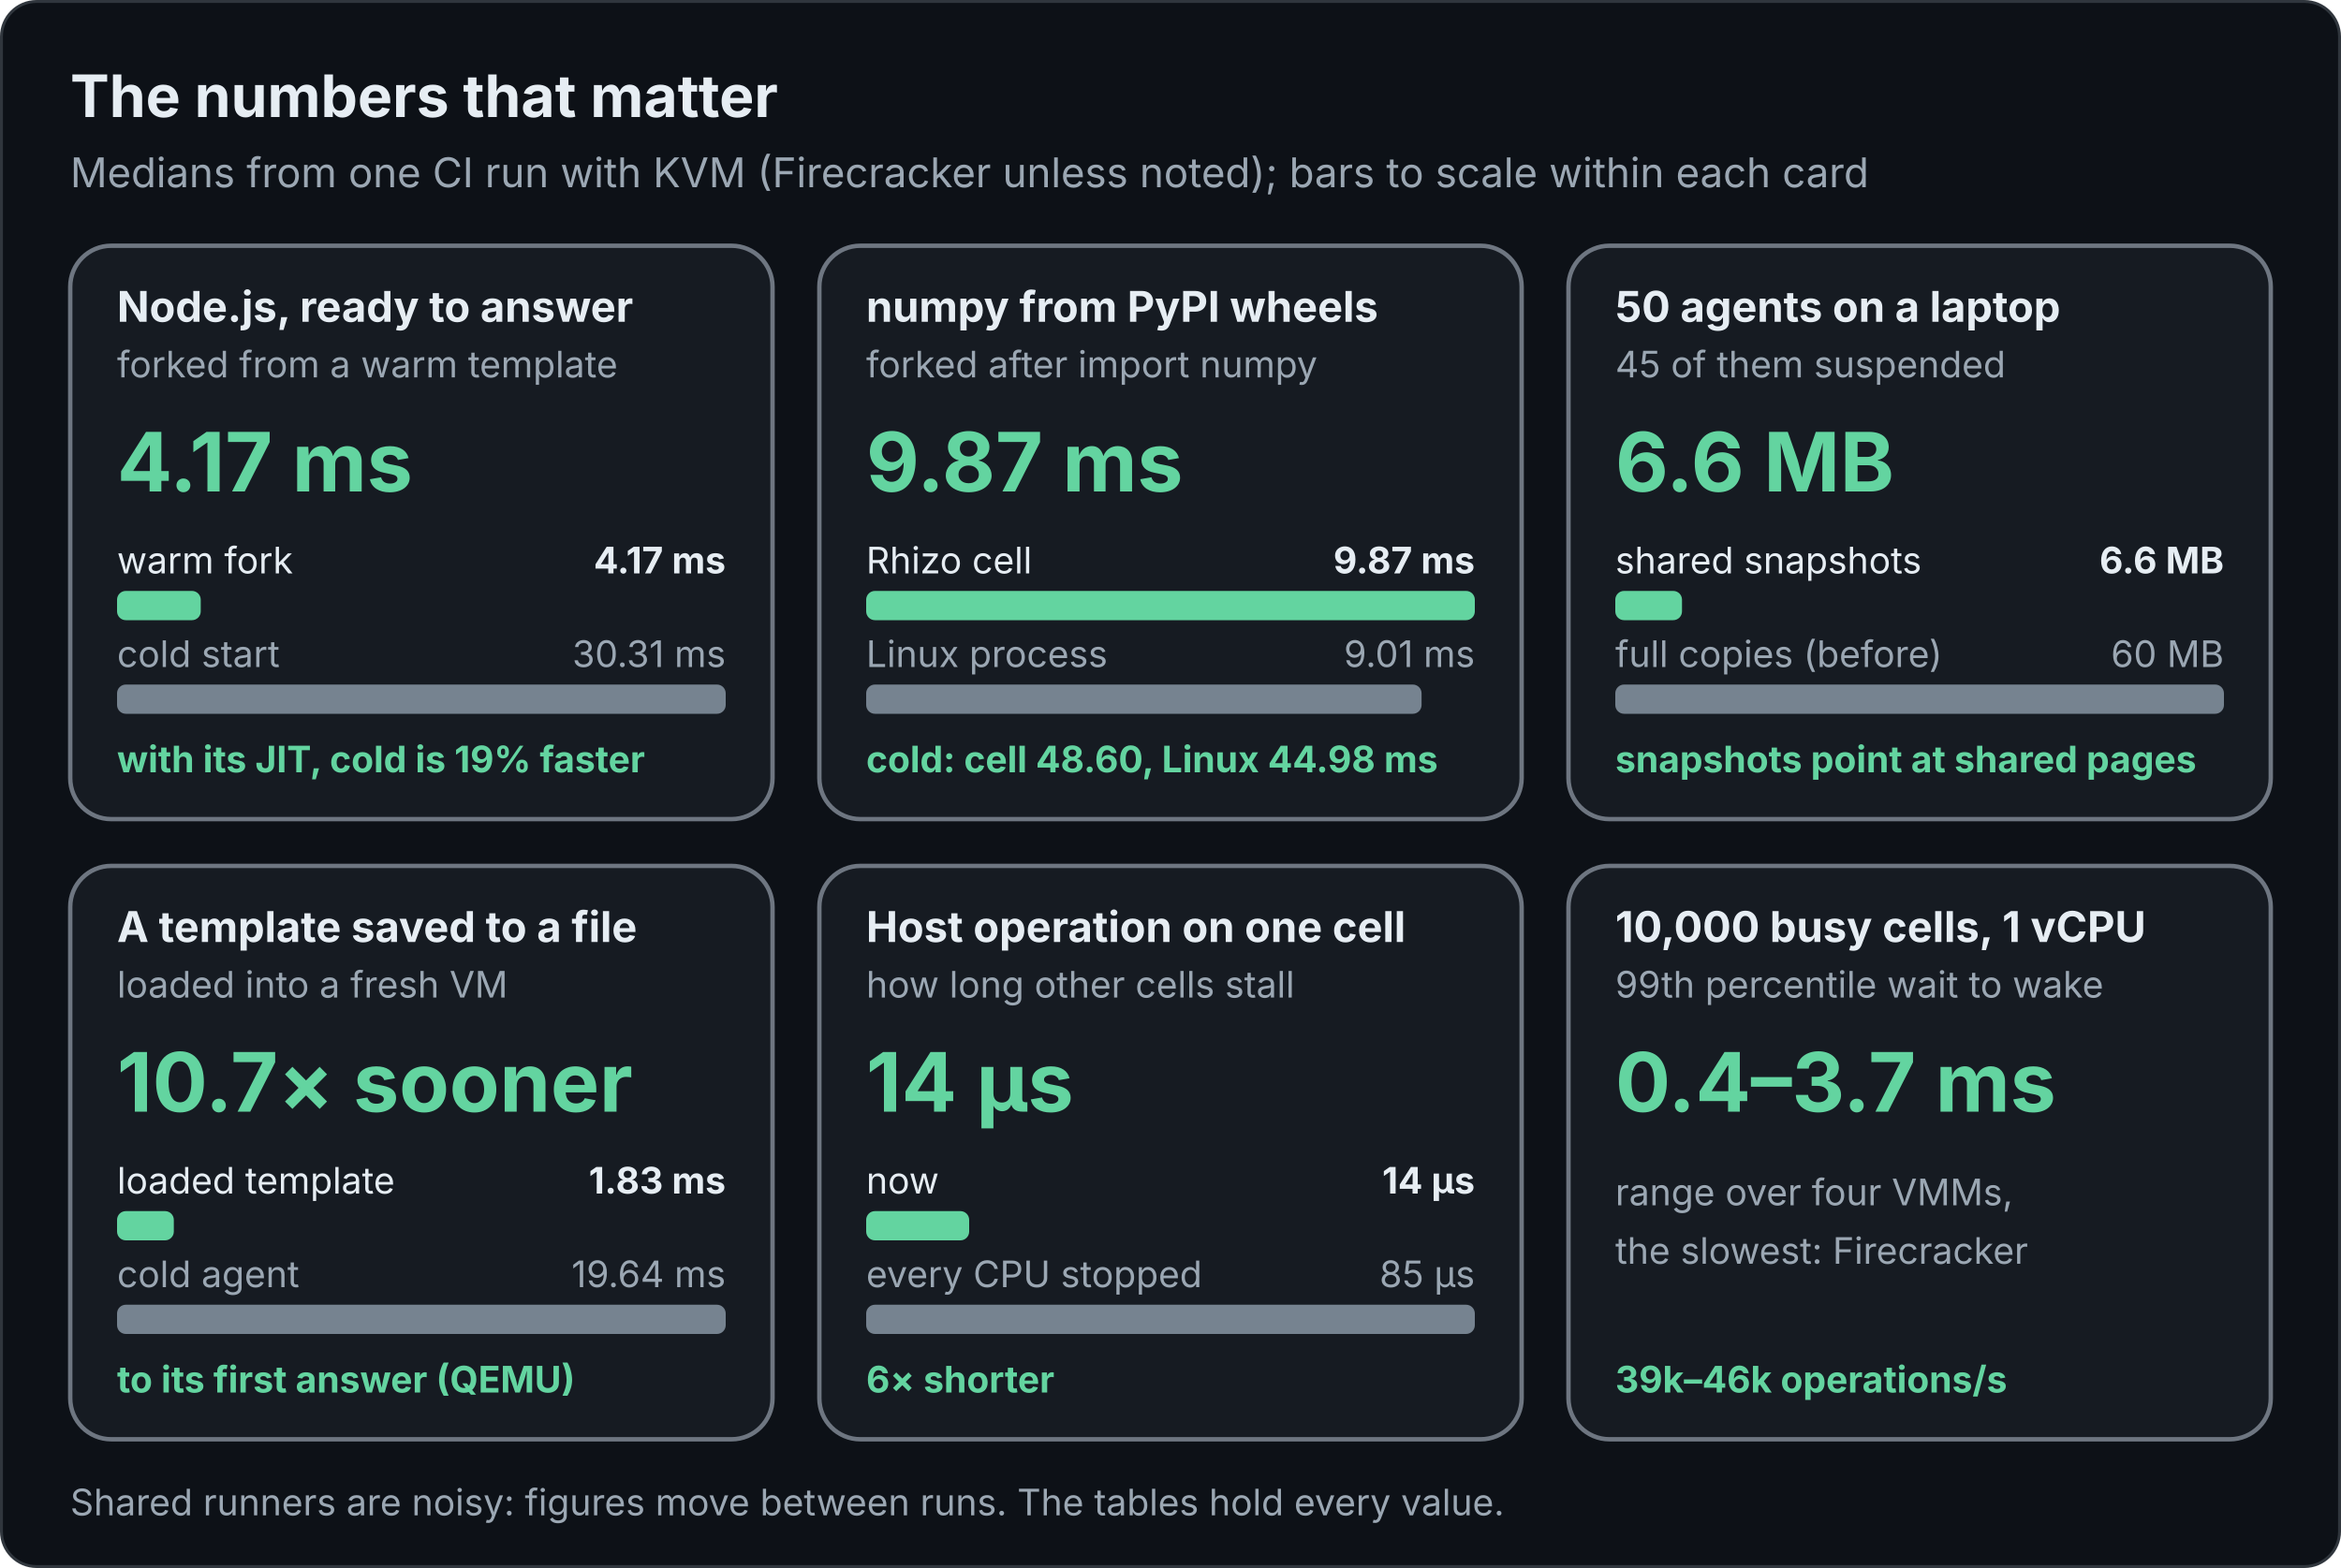
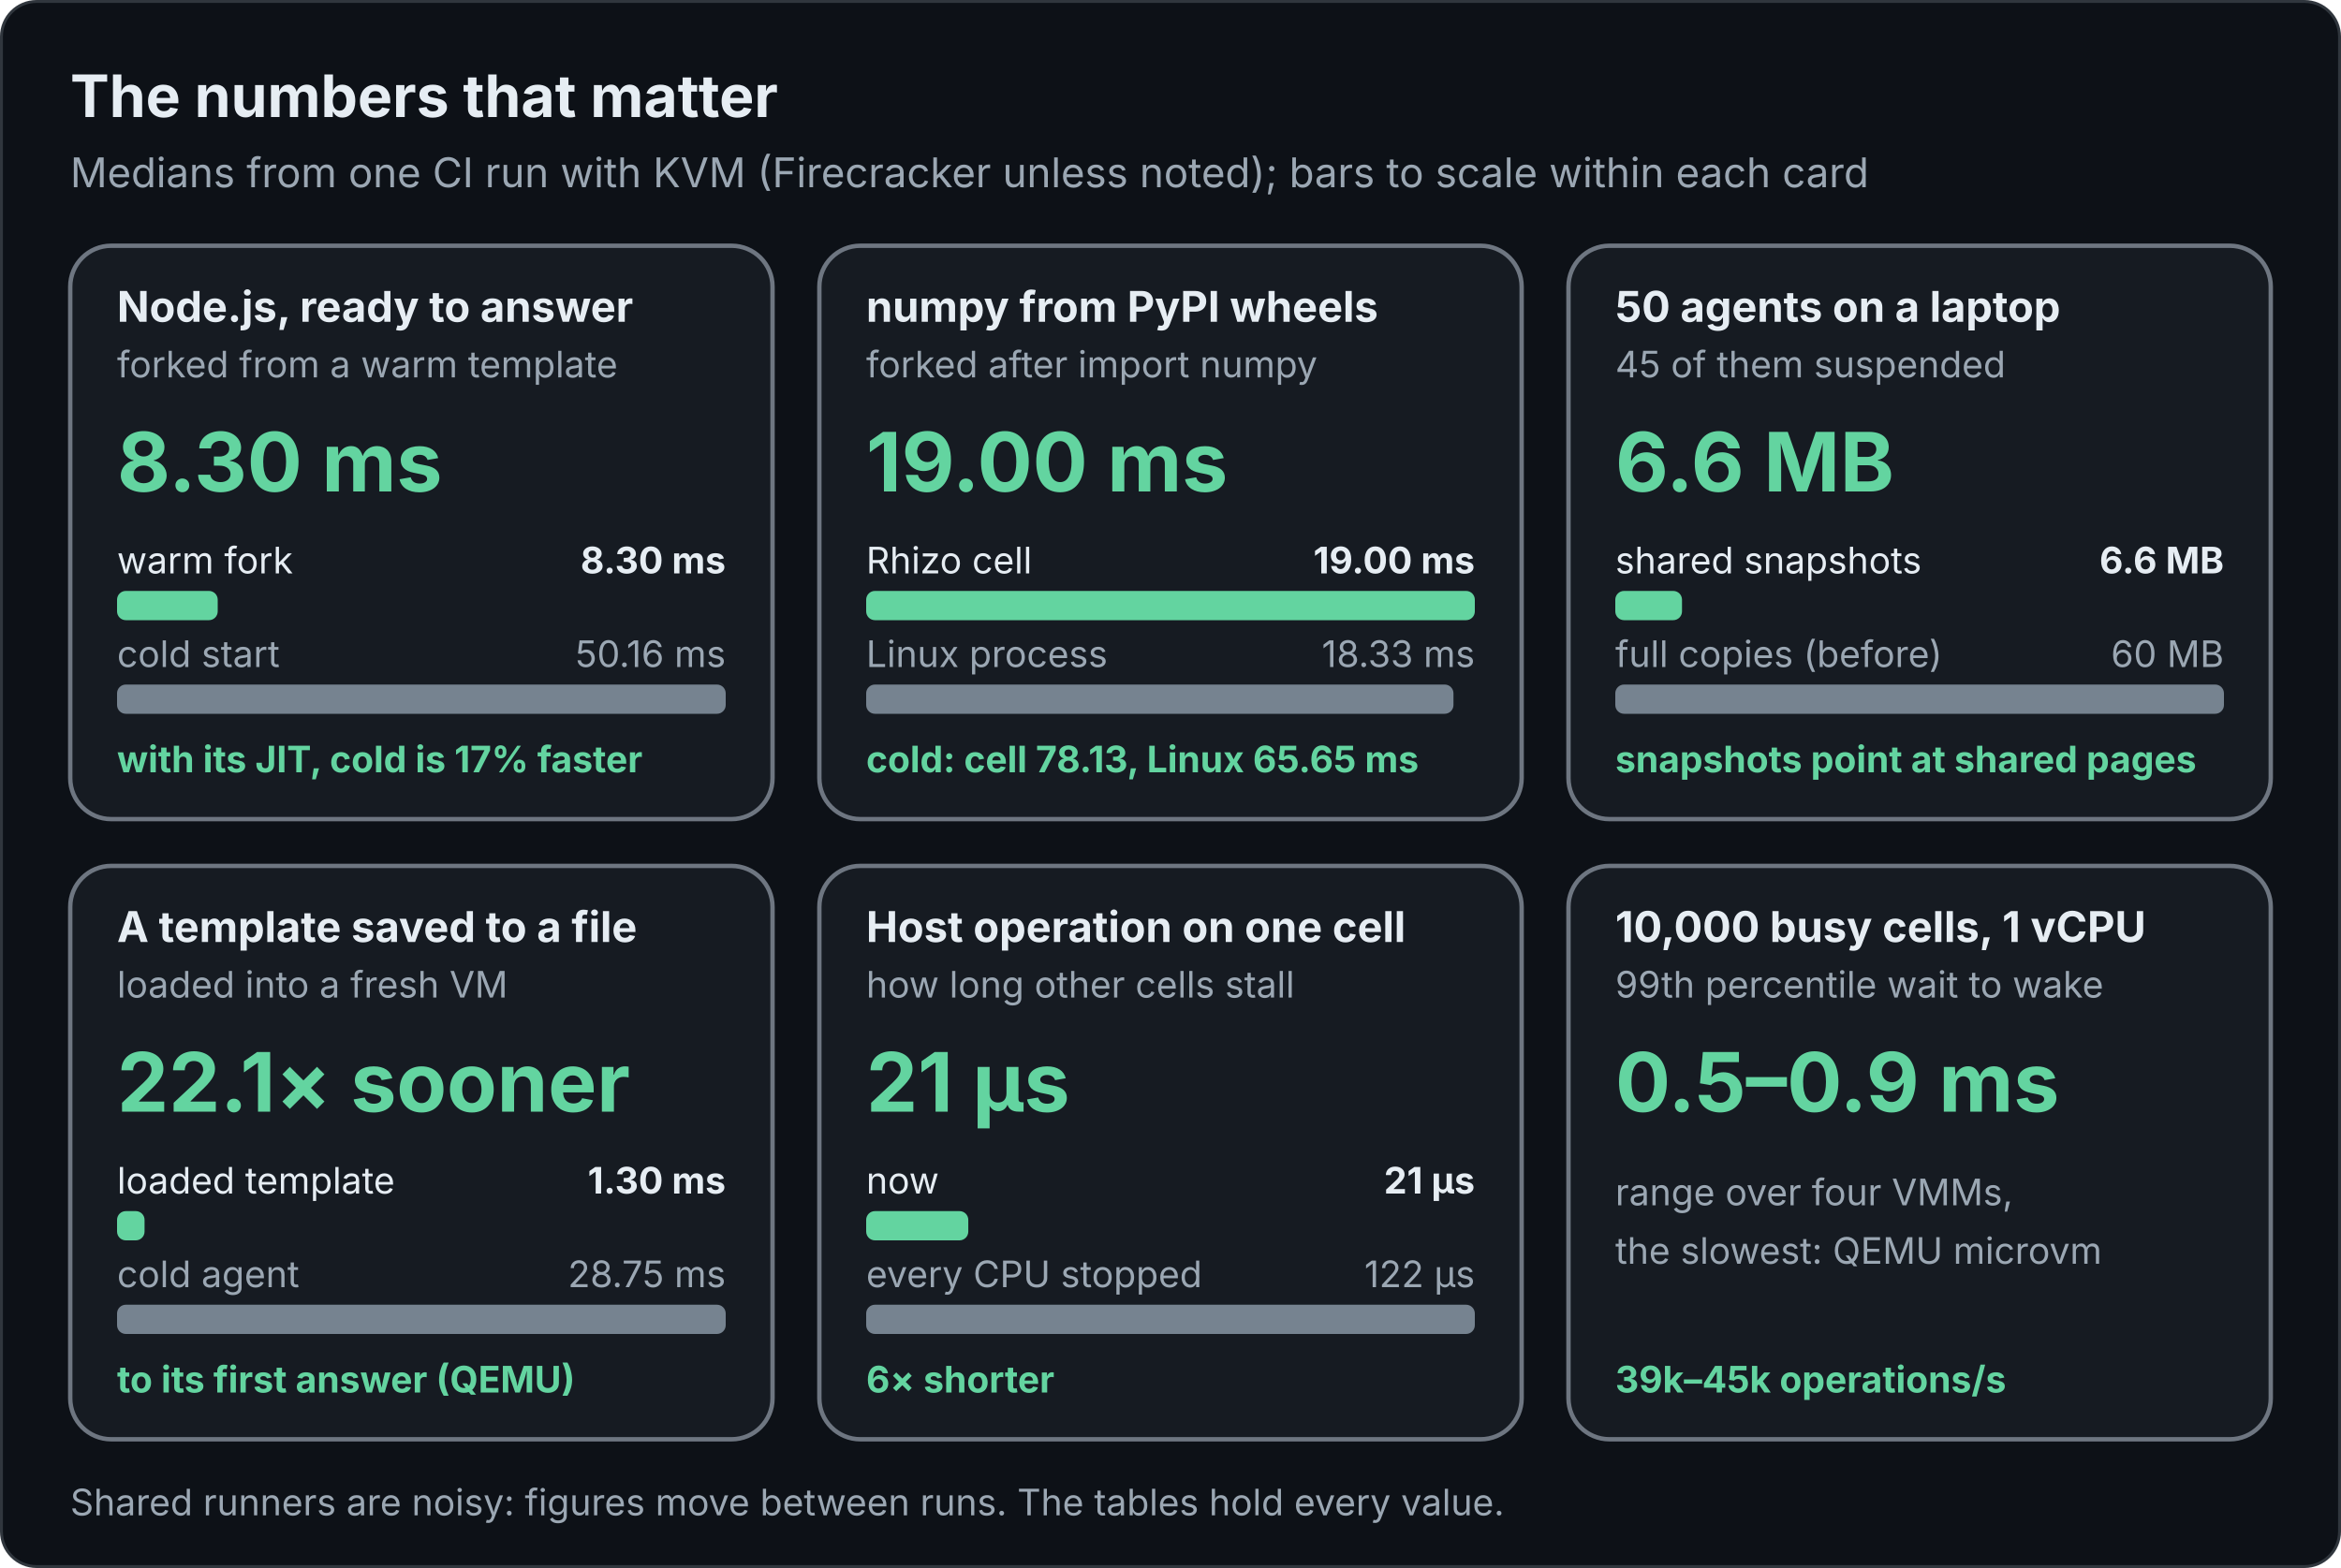
<svg xmlns="http://www.w3.org/2000/svg" viewBox="0 0 800 536" width="800" height="536" role="img" font-family="Inter, -apple-system, Segoe UI, Helvetica, Arial, sans-serif">
  <defs>
    <marker id="a" viewBox="0 0 10 10" refX="10" refY="5" markerWidth="7" markerHeight="7" orient="auto">
      <path d="M0 0L10 5L0 10z" fill="#8b98a5" />
    </marker>
    <marker id="g" viewBox="0 0 10 10" refX="10" refY="5" markerWidth="7" markerHeight="7" orient="auto">
      <path d="M0 0L10 5L0 10z" fill="#63d4a0" />
    </marker>
    <marker id="b" viewBox="0 0 10 10" refX="10" refY="5" markerWidth="7" markerHeight="7" orient="auto">
      <path d="M0 0L10 5L0 10z" fill="#79b8ff" />
    </marker>
    <marker id="o" viewBox="0 0 10 10" refX="10" refY="5" markerWidth="7" markerHeight="7" orient="auto">
      <path d="M0 0L10 5L0 10z" fill="#f2c14e" />
    </marker>
    <marker id="r" viewBox="0 0 10 10" refX="10" refY="5" markerWidth="7" markerHeight="7" orient="auto">
      <path d="M0 0L10 5L0 10z" fill="#ff8a80" />
    </marker>
    <marker id="c" viewBox="0 0 10 10" refX="10" refY="5" markerWidth="7" markerHeight="7" orient="auto">
      <path d="M0 0L10 5L0 10z" fill="#63d4a0" />
    </marker>
  </defs>
  <rect class="bg" x="0.5" y="0.5" width="799" height="535" rx="12" fill="#0d1117" stroke="#30363d" />
  <text x="24" y="40" font-size="20" fill="#e6edf3" font-weight="700">The numbers that matter</text>
  <text x="24" y="64" font-size="14" fill="#9ba7b3">Medians from one CI run with KVM (Firecracker unless noted); bars to scale within each card</text>
  <rect x="24" y="84" width="240" height="196" rx="14" fill="#161b22" stroke="#6e7681" stroke-width="1.5" />
  <text x="40" y="110" font-size="14.5" fill="#e6edf3" font-weight="700">Node.js, ready to answer</text>
  <text x="40" y="129" font-size="12.5" fill="#9ba7b3">forked from a warm template</text>
-   <text x="40" y="168" font-size="28" fill="#63d4a0" font-weight="700">4.17 ms</text>
+   <text x="40" y="168" font-size="28" fill="#63d4a0" font-weight="700">8.30 ms</text>
  <text x="40" y="196" font-size="12.5" fill="#e6edf3">warm fork</text>
-   <text x="248" y="196" font-size="12.5" fill="#e6edf3" font-weight="700" text-anchor="end">4.17 ms</text>
-   <rect x="40" y="202" width="28.6" height="10" rx="3" fill="#63d4a0" stroke="#63d4a0" stroke-width="0" />
+   <text x="248" y="196" font-size="12.5" fill="#e6edf3" font-weight="700" text-anchor="end">8.30 ms</text>
+   <rect x="40" y="202" width="34.4" height="10" rx="3" fill="#63d4a0" stroke="#63d4a0" stroke-width="0" />
  <text x="40" y="228" font-size="12.5" fill="#9ba7b3">cold start</text>
-   <text x="248" y="228" font-size="12.5" fill="#9ba7b3" text-anchor="end">30.31 ms</text>
+   <text x="248" y="228" font-size="12.5" fill="#9ba7b3" text-anchor="end">50.16 ms</text>
  <rect x="40" y="234" width="208.0" height="10" rx="3" fill="#768390" stroke="#768390" stroke-width="0" />
-   <text x="40" y="264" font-size="12.5" fill="#63d4a0" font-weight="700">with its JIT, cold is 19% faster</text>
+   <text x="40" y="264" font-size="12.5" fill="#63d4a0" font-weight="700">with its JIT, cold is 17% faster</text>
  <rect x="280" y="84" width="240" height="196" rx="14" fill="#161b22" stroke="#6e7681" stroke-width="1.5" />
  <text x="296" y="110" font-size="14.5" fill="#e6edf3" font-weight="700">numpy from PyPI wheels</text>
  <text x="296" y="129" font-size="12.5" fill="#9ba7b3">forked after import numpy</text>
-   <text x="296" y="168" font-size="28" fill="#63d4a0" font-weight="700">9.87 ms</text>
+   <text x="296" y="168" font-size="28" fill="#63d4a0" font-weight="700">19.00 ms</text>
  <text x="296" y="196" font-size="12.5" fill="#e6edf3">Rhizo cell</text>
-   <text x="504" y="196" font-size="12.5" fill="#e6edf3" font-weight="700" text-anchor="end">9.87 ms</text>
+   <text x="504" y="196" font-size="12.5" fill="#e6edf3" font-weight="700" text-anchor="end">19.00 ms</text>
  <rect x="296" y="202" width="208.0" height="10" rx="3" fill="#63d4a0" stroke="#63d4a0" stroke-width="0" />
  <text x="296" y="228" font-size="12.5" fill="#9ba7b3">Linux process</text>
-   <text x="504" y="228" font-size="12.5" fill="#9ba7b3" text-anchor="end">9.01 ms</text>
-   <rect x="296" y="234" width="189.8" height="10" rx="3" fill="#768390" stroke="#768390" stroke-width="0" />
-   <text x="296" y="264" font-size="12.5" fill="#63d4a0" font-weight="700">cold: cell 48.60, Linux 44.98 ms</text>
+   <text x="504" y="228" font-size="12.5" fill="#9ba7b3" text-anchor="end">18.33 ms</text>
+   <rect x="296" y="234" width="200.7" height="10" rx="3" fill="#768390" stroke="#768390" stroke-width="0" />
+   <text x="296" y="264" font-size="12.5" fill="#63d4a0" font-weight="700">cold: cell 78.13, Linux 65.65 ms</text>
  <rect x="536" y="84" width="240" height="196" rx="14" fill="#161b22" stroke="#6e7681" stroke-width="1.5" />
  <text x="552" y="110" font-size="14.5" fill="#e6edf3" font-weight="700">50 agents on a laptop</text>
  <text x="552" y="129" font-size="12.5" fill="#9ba7b3">45 of them suspended</text>
  <text x="552" y="168" font-size="28" fill="#63d4a0" font-weight="700">6.6 MB</text>
  <text x="552" y="196" font-size="12.5" fill="#e6edf3">shared snapshots</text>
  <text x="760" y="196" font-size="12.5" fill="#e6edf3" font-weight="700" text-anchor="end">6.6 MB</text>
  <rect x="552" y="202" width="22.8" height="10" rx="3" fill="#63d4a0" stroke="#63d4a0" stroke-width="0" />
  <text x="552" y="228" font-size="12.5" fill="#9ba7b3">full copies (before)</text>
  <text x="760" y="228" font-size="12.5" fill="#9ba7b3" text-anchor="end">60 MB</text>
  <rect x="552" y="234" width="208.0" height="10" rx="3" fill="#768390" stroke="#768390" stroke-width="0" />
  <text x="552" y="264" font-size="12.5" fill="#63d4a0" font-weight="700">snapshots point at shared pages</text>
  <rect x="24" y="296" width="240" height="196" rx="14" fill="#161b22" stroke="#6e7681" stroke-width="1.5" />
  <text x="40" y="322" font-size="14.5" fill="#e6edf3" font-weight="700">A template saved to a file</text>
  <text x="40" y="341" font-size="12.5" fill="#9ba7b3">loaded into a fresh VM</text>
-   <text x="40" y="380" font-size="28" fill="#63d4a0" font-weight="700">10.7× sooner</text>
+   <text x="40" y="380" font-size="28" fill="#63d4a0" font-weight="700">22.1× sooner</text>
  <text x="40" y="408" font-size="12.5" fill="#e6edf3">loaded template</text>
-   <text x="248" y="408" font-size="12.5" fill="#e6edf3" font-weight="700" text-anchor="end">1.83 ms</text>
-   <rect x="40" y="414" width="19.4" height="10" rx="3" fill="#63d4a0" stroke="#63d4a0" stroke-width="0" />
+   <text x="248" y="408" font-size="12.5" fill="#e6edf3" font-weight="700" text-anchor="end">1.30 ms</text>
+   <rect x="40" y="414" width="9.4" height="10" rx="3" fill="#63d4a0" stroke="#63d4a0" stroke-width="0" />
  <text x="40" y="440" font-size="12.5" fill="#9ba7b3">cold agent</text>
-   <text x="248" y="440" font-size="12.5" fill="#9ba7b3" text-anchor="end">19.64 ms</text>
+   <text x="248" y="440" font-size="12.5" fill="#9ba7b3" text-anchor="end">28.75 ms</text>
  <rect x="40" y="446" width="208.0" height="10" rx="3" fill="#768390" stroke="#768390" stroke-width="0" />
  <text x="40" y="476" font-size="12.5" fill="#63d4a0" font-weight="700">to its first answer (QEMU)</text>
  <rect x="280" y="296" width="240" height="196" rx="14" fill="#161b22" stroke="#6e7681" stroke-width="1.5" />
  <text x="296" y="322" font-size="14.5" fill="#e6edf3" font-weight="700">Host operation on one cell</text>
  <text x="296" y="341" font-size="12.5" fill="#9ba7b3">how long other cells stall</text>
-   <text x="296" y="380" font-size="28" fill="#63d4a0" font-weight="700">14 µs</text>
+   <text x="296" y="380" font-size="28" fill="#63d4a0" font-weight="700">21 µs</text>
  <text x="296" y="408" font-size="12.5" fill="#e6edf3">now</text>
-   <text x="504" y="408" font-size="12.5" fill="#e6edf3" font-weight="700" text-anchor="end">14 µs</text>
-   <rect x="296" y="414" width="35.2" height="10" rx="3" fill="#63d4a0" stroke="#63d4a0" stroke-width="0" />
+   <text x="504" y="408" font-size="12.5" fill="#e6edf3" font-weight="700" text-anchor="end">21 µs</text>
+   <rect x="296" y="414" width="34.9" height="10" rx="3" fill="#63d4a0" stroke="#63d4a0" stroke-width="0" />
  <text x="296" y="440" font-size="12.5" fill="#9ba7b3">every CPU stopped</text>
-   <text x="504" y="440" font-size="12.5" fill="#9ba7b3" text-anchor="end">85 µs</text>
+   <text x="504" y="440" font-size="12.5" fill="#9ba7b3" text-anchor="end">122 µs</text>
  <rect x="296" y="446" width="208.0" height="10" rx="3" fill="#768390" stroke="#768390" stroke-width="0" />
  <text x="296" y="476" font-size="12.5" fill="#63d4a0" font-weight="700">6× shorter</text>
  <rect x="536" y="296" width="240" height="196" rx="14" fill="#161b22" stroke="#6e7681" stroke-width="1.5" />
  <text x="552" y="322" font-size="14.5" fill="#e6edf3" font-weight="700">10,000 busy cells, 1 vCPU</text>
  <text x="552" y="341" font-size="12.5" fill="#9ba7b3">99th percentile wait to wake</text>
-   <text x="552" y="380" font-size="28" fill="#63d4a0" font-weight="700">0.4–3.7 ms</text>
+   <text x="552" y="380" font-size="28" fill="#63d4a0" font-weight="700">0.5–0.9 ms</text>
  <text x="552" y="412" font-size="12.5" fill="#9ba7b3">range over four VMMs,</text>
-   <text x="552" y="432" font-size="12.5" fill="#9ba7b3">the slowest: Firecracker</text>
-   <text x="552" y="476" font-size="12.5" fill="#63d4a0" font-weight="700">39k–46k operations/s</text>
+   <text x="552" y="432" font-size="12.5" fill="#9ba7b3">the slowest: QEMU microvm</text>
+   <text x="552" y="476" font-size="12.5" fill="#63d4a0" font-weight="700">39k–45k operations/s</text>
  <text x="24" y="518" font-size="12.5" fill="#9ba7b3">Shared runners are noisy: figures move between runs. The tables hold every value.</text>
</svg>
